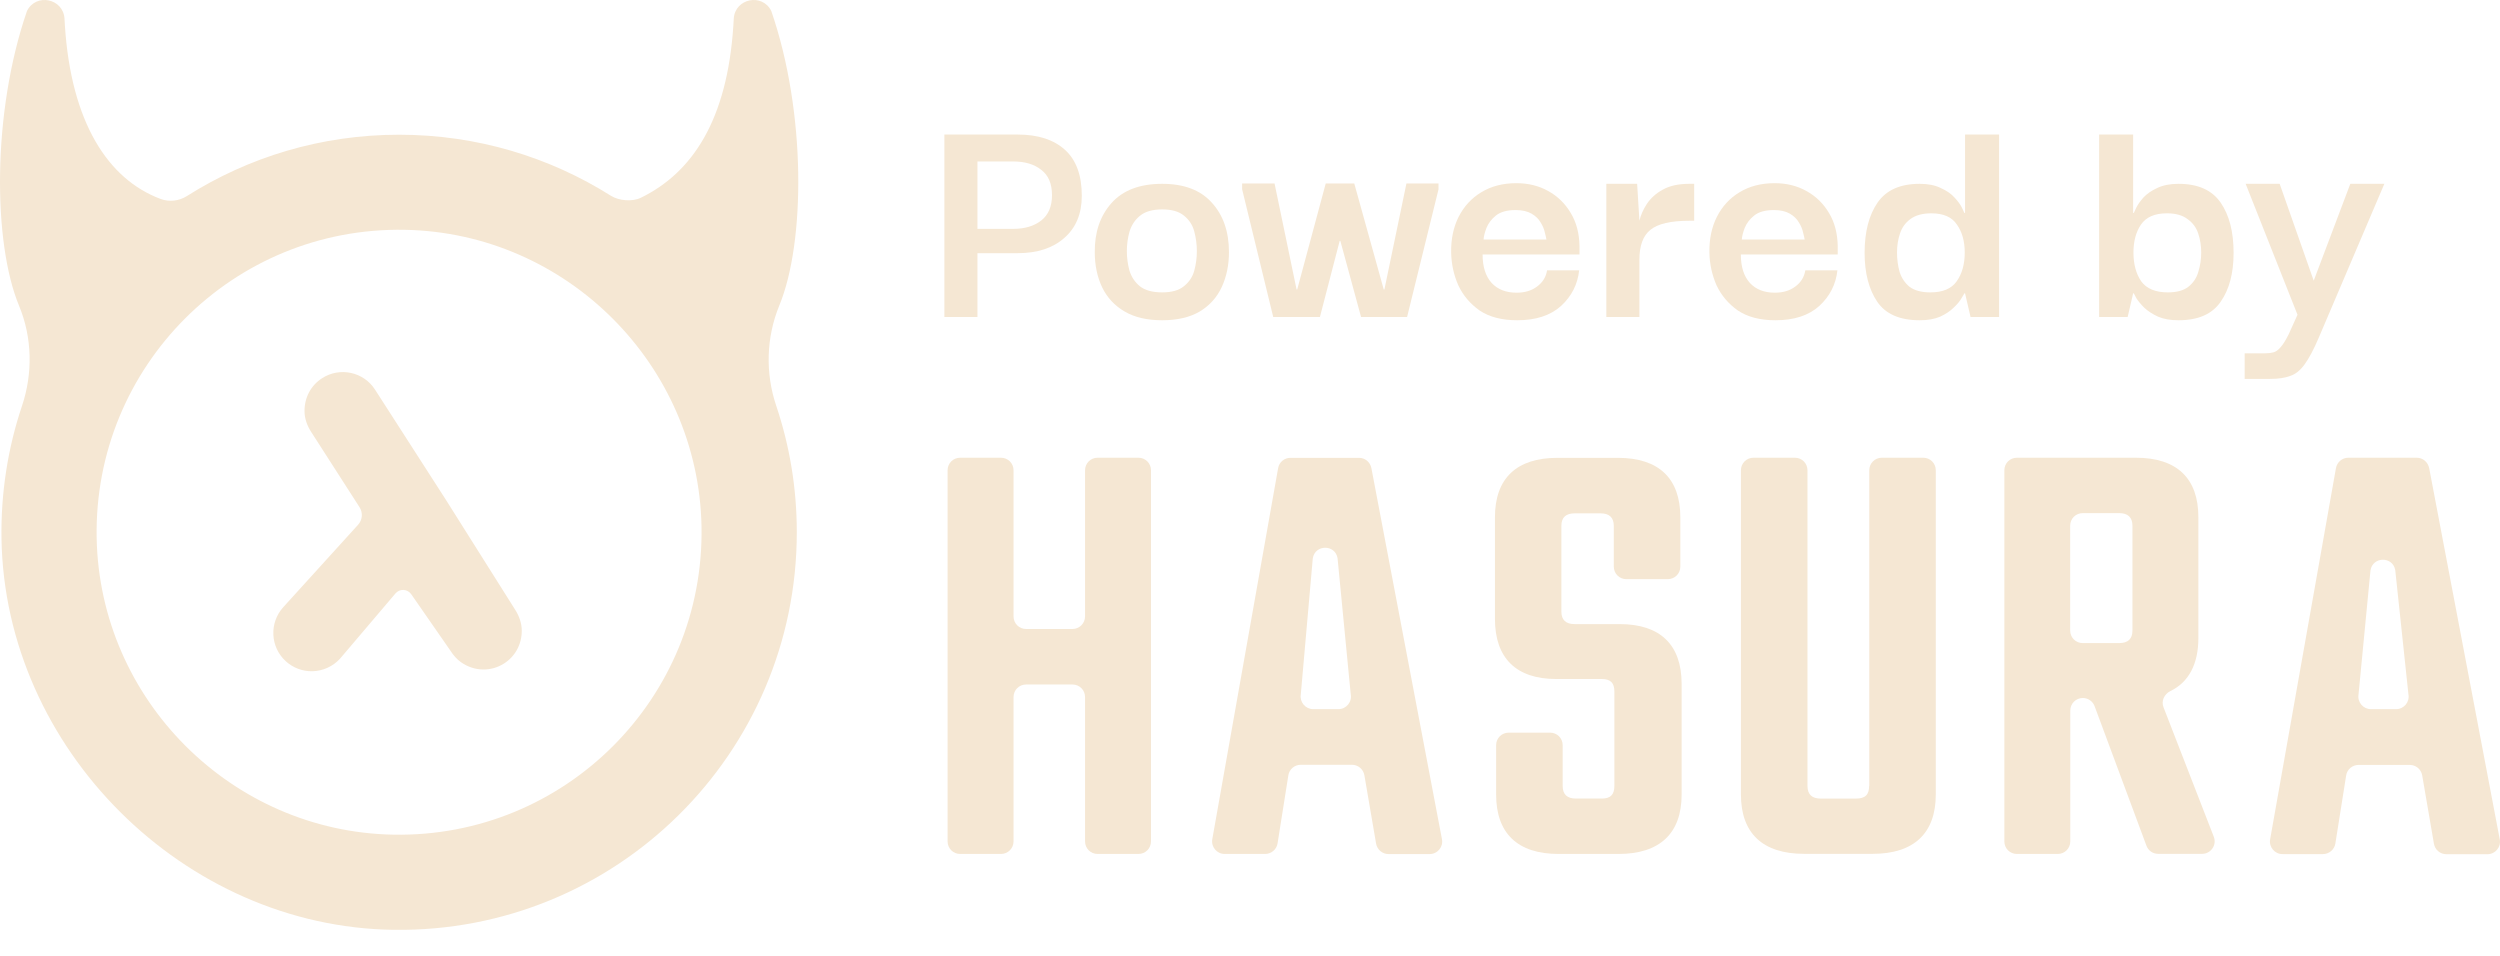
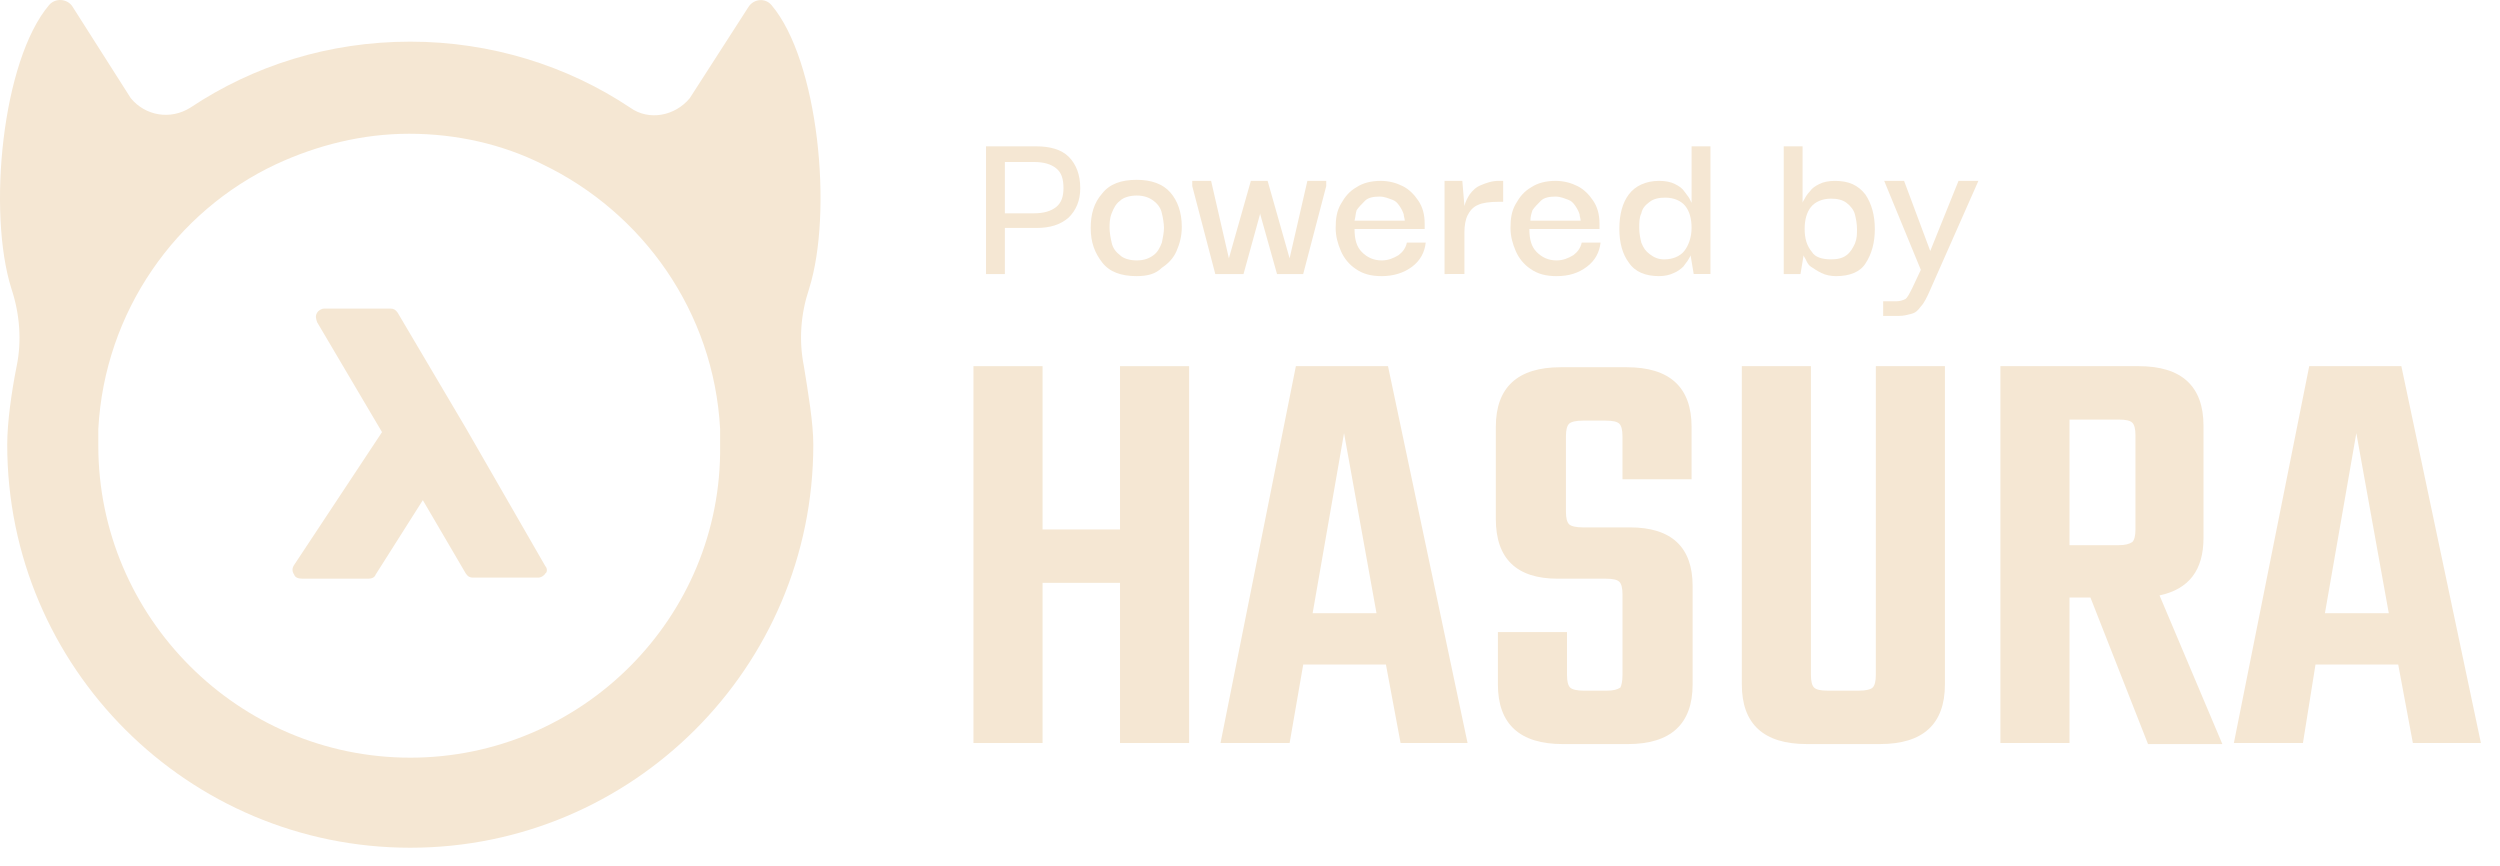
- <svg xmlns="http://www.w3.org/2000/svg" width="89" height="34" viewBox="0 0 89 34" fill="none">
-   <path d="M34.797 11.286H33.62V4.79H36.228C36.951 4.79 37.512 4.971 37.912 5.333C38.312 5.694 38.512 6.24 38.512 6.971C38.512 7.609 38.304 8.109 37.889 8.471C37.481 8.832 36.928 9.013 36.228 9.013H34.797V11.286ZM36.066 5.748H34.797V8.148H36.066C36.482 8.148 36.816 8.048 37.07 7.848C37.324 7.648 37.451 7.348 37.451 6.948C37.451 6.54 37.324 6.24 37.07 6.048C36.824 5.848 36.489 5.748 36.066 5.748Z" fill="#F5E7D3" />
-   <path d="M41.374 11.401C40.836 11.401 40.389 11.297 40.036 11.089C39.682 10.882 39.416 10.597 39.24 10.236C39.063 9.867 38.974 9.447 38.974 8.978C38.967 8.271 39.163 7.69 39.563 7.236C39.97 6.775 40.574 6.544 41.374 6.544C42.151 6.544 42.739 6.767 43.139 7.213C43.547 7.659 43.751 8.248 43.751 8.978C43.751 9.432 43.666 9.844 43.497 10.213C43.328 10.582 43.066 10.874 42.712 11.089C42.358 11.297 41.912 11.401 41.374 11.401ZM41.374 10.409C41.712 10.409 41.97 10.336 42.147 10.19C42.331 10.043 42.455 9.859 42.516 9.636C42.578 9.405 42.608 9.174 42.608 8.944C42.608 8.705 42.578 8.471 42.516 8.24C42.455 8.009 42.331 7.821 42.147 7.675C41.97 7.528 41.712 7.455 41.374 7.455C41.028 7.455 40.762 7.532 40.578 7.686C40.401 7.832 40.278 8.021 40.209 8.251C40.147 8.474 40.116 8.705 40.116 8.944C40.116 9.174 40.147 9.405 40.209 9.636C40.278 9.859 40.401 10.043 40.578 10.19C40.762 10.336 41.028 10.409 41.374 10.409Z" fill="#F5E7D3" />
-   <path d="M45.327 11.286L44.22 6.74V6.532H45.374L46.158 10.305H46.181L47.196 6.532H48.212L49.261 10.305H49.285L50.069 6.532H51.211V6.74L50.092 11.286H48.454L47.716 8.574H47.693L46.989 11.286H45.327Z" fill="#F5E7D3" />
-   <path d="M54.014 11.401C53.468 11.401 53.022 11.286 52.676 11.055C52.338 10.816 52.084 10.517 51.915 10.155C51.753 9.786 51.669 9.397 51.661 8.99C51.653 8.513 51.742 8.09 51.926 7.721C52.119 7.344 52.388 7.052 52.734 6.844C53.088 6.629 53.503 6.521 53.98 6.521C54.403 6.521 54.78 6.613 55.111 6.798C55.449 6.982 55.718 7.244 55.918 7.582C56.118 7.913 56.222 8.305 56.23 8.759C56.23 8.774 56.23 8.817 56.23 8.886C56.23 8.955 56.23 9.013 56.23 9.059L52.78 9.059C52.78 9.497 52.888 9.836 53.103 10.074C53.319 10.305 53.615 10.42 53.991 10.42C54.284 10.42 54.526 10.347 54.718 10.201C54.918 10.055 55.038 9.863 55.076 9.624L56.218 9.624C56.164 10.124 55.949 10.547 55.572 10.893C55.195 11.232 54.676 11.401 54.014 11.401ZM52.815 8.528H55.053C55.045 8.474 55.026 8.39 54.995 8.274C54.972 8.159 54.922 8.04 54.845 7.917C54.776 7.794 54.668 7.69 54.522 7.605C54.376 7.521 54.188 7.478 53.957 7.478C53.649 7.478 53.415 7.544 53.253 7.675C53.099 7.798 52.988 7.944 52.919 8.113C52.857 8.274 52.822 8.413 52.815 8.528Z" fill="#F5E7D3" />
-   <path d="M57.186 11.286V6.544H58.282L58.363 7.859C58.409 7.659 58.498 7.459 58.628 7.259C58.767 7.052 58.955 6.882 59.194 6.752C59.44 6.613 59.755 6.544 60.14 6.544H60.313V7.859H60.14C59.478 7.859 59.017 7.967 58.755 8.182C58.494 8.39 58.363 8.744 58.363 9.244V11.286H57.186Z" fill="#F5E7D3" />
-   <path d="M63.208 11.401C62.662 11.401 62.216 11.286 61.87 11.055C61.531 10.816 61.278 10.517 61.108 10.155C60.947 9.786 60.862 9.397 60.855 8.99C60.847 8.513 60.935 8.09 61.12 7.721C61.312 7.344 61.581 7.052 61.928 6.844C62.281 6.629 62.697 6.521 63.173 6.521C63.596 6.521 63.973 6.613 64.304 6.798C64.642 6.982 64.912 7.244 65.112 7.582C65.312 7.913 65.415 8.305 65.423 8.759C65.423 8.774 65.423 8.817 65.423 8.886C65.423 8.955 65.423 9.013 65.423 9.059H61.974C61.974 9.497 62.081 9.836 62.297 10.074C62.512 10.305 62.808 10.42 63.185 10.42C63.477 10.42 63.72 10.347 63.912 10.201C64.112 10.055 64.231 9.863 64.269 9.624H65.412C65.358 10.124 65.142 10.547 64.766 10.893C64.389 11.232 63.87 11.401 63.208 11.401ZM62.008 8.528H64.246C64.239 8.474 64.219 8.39 64.189 8.274C64.166 8.159 64.116 8.04 64.039 7.917C63.969 7.794 63.862 7.69 63.716 7.605C63.57 7.521 63.381 7.478 63.15 7.478C62.843 7.478 62.608 7.544 62.447 7.675C62.293 7.798 62.181 7.944 62.112 8.113C62.05 8.274 62.016 8.413 62.008 8.528Z" fill="#F5E7D3" />
-   <path d="M68.341 11.401C67.633 11.401 67.13 11.182 66.83 10.743C66.53 10.297 66.38 9.717 66.38 9.001C66.38 8.255 66.534 7.659 66.841 7.213C67.149 6.767 67.649 6.544 68.341 6.544C68.641 6.544 68.891 6.594 69.091 6.694C69.299 6.786 69.46 6.898 69.576 7.028C69.699 7.159 69.787 7.278 69.841 7.386C69.895 7.494 69.925 7.559 69.933 7.582H69.956V4.79H71.168V11.286H70.152L69.956 10.443H69.933C69.925 10.459 69.891 10.517 69.829 10.617C69.775 10.716 69.683 10.828 69.552 10.951C69.429 11.074 69.268 11.182 69.068 11.274C68.868 11.359 68.626 11.401 68.341 11.401ZM68.722 10.409C69.16 10.409 69.472 10.278 69.656 10.017C69.849 9.747 69.945 9.405 69.945 8.99C69.945 8.59 69.852 8.259 69.668 7.998C69.491 7.728 69.187 7.594 68.756 7.594C68.441 7.594 68.191 7.663 68.007 7.801C67.83 7.932 67.707 8.105 67.637 8.321C67.568 8.528 67.534 8.751 67.534 8.99C67.534 9.228 67.564 9.459 67.626 9.682C67.695 9.897 67.814 10.074 67.983 10.213C68.16 10.343 68.406 10.409 68.722 10.409Z" fill="#F5E7D3" />
-   <path d="M77.555 11.401C77.271 11.401 77.028 11.359 76.828 11.274C76.628 11.182 76.463 11.074 76.332 10.951C76.209 10.828 76.117 10.716 76.055 10.617C76.001 10.517 75.971 10.459 75.963 10.443H75.94L75.744 11.286H74.729V4.79H75.94V7.582H75.963C75.971 7.559 76.001 7.494 76.055 7.386C76.109 7.278 76.194 7.159 76.309 7.028C76.432 6.898 76.594 6.786 76.794 6.694C77.001 6.594 77.255 6.544 77.555 6.544C78.247 6.544 78.747 6.767 79.055 7.213C79.363 7.659 79.516 8.255 79.516 9.001C79.516 9.724 79.363 10.305 79.055 10.743C78.755 11.182 78.255 11.401 77.555 11.401ZM77.174 10.409C77.49 10.409 77.732 10.343 77.901 10.213C78.078 10.074 78.197 9.897 78.259 9.682C78.328 9.459 78.363 9.228 78.363 8.99C78.363 8.751 78.328 8.528 78.259 8.321C78.19 8.105 78.063 7.932 77.878 7.801C77.701 7.663 77.455 7.594 77.14 7.594C76.709 7.594 76.401 7.728 76.217 7.998C76.04 8.259 75.951 8.59 75.951 8.99C75.951 9.405 76.044 9.747 76.228 10.017C76.421 10.278 76.736 10.409 77.174 10.409Z" fill="#F5E7D3" />
-   <path d="M79.91 13.489V12.578H80.637C80.753 12.578 80.853 12.566 80.937 12.543C81.022 12.52 81.106 12.459 81.191 12.359C81.276 12.266 81.372 12.112 81.479 11.897L81.791 11.205L79.945 6.544H81.156L82.368 9.993L83.671 6.544H84.883L82.552 12.012C82.368 12.443 82.198 12.762 82.045 12.97C81.891 13.185 81.718 13.324 81.525 13.385C81.341 13.455 81.103 13.489 80.81 13.489H79.91Z" fill="#F5E7D3" />
-   <path d="M38.18 22.392H36.529C36.28 22.392 36.082 22.193 36.082 21.944V16.742C36.082 16.493 35.883 16.295 35.634 16.295H34.182C33.933 16.295 33.734 16.493 33.734 16.742V29.954C33.734 30.203 33.933 30.401 34.182 30.401H35.634C35.883 30.401 36.082 30.203 36.082 29.954V24.816C36.082 24.566 36.28 24.368 36.529 24.368H38.18C38.429 24.368 38.628 24.566 38.628 24.816V29.954C38.628 30.203 38.826 30.401 39.075 30.401H40.528C40.777 30.401 40.975 30.203 40.975 29.954V16.742C40.975 16.493 40.777 16.295 40.528 16.295H39.075C38.826 16.295 38.628 16.493 38.628 16.742V21.944C38.628 22.193 38.425 22.392 38.18 22.392Z" fill="#F5E7D3" />
-   <path d="M45.502 16.662L43.158 29.873C43.108 30.148 43.319 30.401 43.598 30.401H45.038C45.257 30.401 45.447 30.241 45.481 30.026L45.865 27.602C45.899 27.382 46.089 27.226 46.308 27.226H48.128C48.348 27.226 48.533 27.382 48.572 27.598L48.989 30.034C49.028 30.249 49.213 30.405 49.433 30.405H50.894C51.177 30.405 51.388 30.148 51.333 29.873L48.821 16.662C48.778 16.451 48.597 16.299 48.382 16.299H45.945C45.726 16.295 45.54 16.451 45.502 16.662ZM47.647 25.246H46.752C46.477 25.246 46.266 25.001 46.308 24.727L46.735 19.879C46.815 19.377 47.533 19.373 47.617 19.871L48.086 24.718C48.137 24.993 47.925 25.246 47.647 25.246Z" fill="#F5E7D3" />
-   <path d="M57.658 22.218H56.058C55.749 22.218 55.585 22.075 55.585 21.771V18.722C55.585 18.418 55.749 18.275 56.058 18.275H56.978C57.286 18.275 57.451 18.418 57.451 18.722V20.171C57.451 20.42 57.649 20.618 57.898 20.618H59.372C59.621 20.618 59.82 20.42 59.82 20.171V18.414C59.82 17.029 59.051 16.299 57.594 16.299H55.445C53.989 16.299 53.22 17.029 53.22 18.414V22.033C53.22 23.43 53.976 24.173 55.403 24.173H57.025C57.333 24.173 57.472 24.308 57.472 24.621V27.978C57.472 28.29 57.333 28.429 57.025 28.429H56.104C55.796 28.429 55.631 28.286 55.631 27.978V26.529C55.631 26.28 55.433 26.082 55.184 26.082H53.71C53.461 26.082 53.262 26.28 53.262 26.529V28.286C53.262 29.671 54.031 30.401 55.488 30.401H57.616C59.085 30.401 59.866 29.671 59.866 28.286V24.338C59.862 22.949 59.102 22.218 57.658 22.218Z" fill="#F5E7D3" />
-   <path d="M66.541 27.978C66.541 28.29 66.406 28.43 66.068 28.43H64.819C64.51 28.43 64.346 28.286 64.346 27.978V16.742C64.346 16.493 64.147 16.295 63.898 16.295H62.425C62.175 16.295 61.977 16.493 61.977 16.742V28.282C61.977 29.667 62.754 30.397 64.228 30.397H66.664C68.133 30.397 68.914 29.667 68.914 28.282V16.742C68.914 16.493 68.716 16.295 68.467 16.295H66.993C66.744 16.295 66.546 16.493 66.546 16.742V27.978H66.541Z" fill="#F5E7D3" />
-   <path d="M78.262 22.713V18.41C78.262 17.025 77.494 16.295 76.037 16.295H71.802C71.553 16.295 71.355 16.493 71.355 16.742V29.954C71.355 30.203 71.553 30.401 71.802 30.401H73.255C73.504 30.401 73.702 30.203 73.702 29.954V25.297C73.702 25.048 73.901 24.849 74.15 24.849C74.336 24.849 74.505 24.968 74.568 25.141L76.413 30.106C76.476 30.283 76.645 30.397 76.831 30.397H78.393C78.71 30.397 78.925 30.081 78.811 29.789L77.021 25.179C76.932 24.955 77.046 24.714 77.262 24.604C77.92 24.288 78.262 23.642 78.262 22.713ZM75.915 18.718V22.447C75.915 22.751 75.75 22.894 75.442 22.894H74.146C73.897 22.894 73.698 22.696 73.698 22.447V18.714C73.698 18.465 73.897 18.267 74.146 18.267H75.442C75.75 18.267 75.915 18.415 75.915 18.718Z" fill="#F5E7D3" />
-   <path d="M86.036 16.295H83.599C83.384 16.295 83.198 16.451 83.16 16.666L80.817 29.878C80.766 30.152 80.977 30.406 81.256 30.406H82.696C82.915 30.406 83.105 30.245 83.139 30.03L83.523 27.606C83.557 27.387 83.747 27.231 83.967 27.231H85.787C86.006 27.231 86.192 27.387 86.23 27.602L86.648 30.038C86.686 30.254 86.872 30.41 87.091 30.41H88.552C88.835 30.41 89.046 30.152 88.991 29.878L86.479 16.666C86.433 16.447 86.251 16.295 86.036 16.295ZM85.301 25.246H84.406C84.131 25.246 83.92 25.001 83.963 24.727L84.389 20.306C84.469 19.804 85.187 19.799 85.271 20.298L85.74 24.718C85.791 24.993 85.58 25.246 85.301 25.246Z" fill="#F5E7D3" />
-   <path d="M27.742 10.879C28.676 8.618 28.7 3.986 27.457 0.39C27.137 -0.254 26.168 -0.057 26.122 0.662L26.108 0.901C25.89 4.279 24.646 6.145 22.815 7.04C22.516 7.188 22.033 7.149 21.748 6.969C19.564 5.592 16.979 4.796 14.207 4.796C11.428 4.796 8.84 5.596 6.653 6.98C6.375 7.156 6.026 7.198 5.716 7.082C3.842 6.381 2.532 4.353 2.31 0.905L2.296 0.662C2.25 -0.057 1.282 -0.254 0.961 0.39C-0.282 3.993 -0.257 8.632 0.68 10.889C1.148 12.02 1.173 13.291 0.782 14.454C0.285 15.933 0.028 17.525 0.053 19.177C0.172 26.65 6.544 33.004 14.017 33.102C21.924 33.208 28.366 26.83 28.366 18.948C28.366 17.373 28.109 15.859 27.633 14.443C27.242 13.284 27.277 12.013 27.742 10.879ZM14.003 29.714C8.245 29.609 3.55 24.91 3.441 19.152C3.328 13.045 8.301 8.068 14.412 8.181C20.17 8.287 24.865 12.985 24.974 18.743C25.087 24.851 20.114 29.827 14.003 29.714Z" fill="#F5E7D3" />
-   <path d="M15.873 17.792L13.352 13.872C12.947 13.238 12.098 13.055 11.467 13.464C11.073 13.717 10.837 14.147 10.841 14.64C10.841 14.901 10.936 15.158 11.077 15.376L12.799 18.056C12.926 18.254 12.905 18.511 12.746 18.683L10.083 21.617C9.58 22.174 9.618 23.037 10.178 23.544C10.436 23.776 10.77 23.903 11.119 23.896C11.492 23.889 11.851 23.727 12.105 23.449L14.077 21.128C14.229 20.948 14.507 20.962 14.641 21.156L16.039 23.17C16.138 23.325 16.261 23.47 16.412 23.575C16.895 23.917 17.49 23.907 17.937 23.625C18.335 23.375 18.575 22.945 18.575 22.455C18.575 22.195 18.487 21.938 18.346 21.716L15.873 17.792Z" fill="#F5E7D3" />
+ <svg xmlns="http://www.w3.org/2000/svg" fill="none" height="45" viewBox="0 0 130 45" width="130">
+   <g fill="#f5e7d3">
+     <path d="m42.074 15.012c1.252-3.974.49-11.867-1.96-14.752-.327-.381-.925-.327-1.198.109l-3.048 4.736c-.762.925-2.123 1.198-3.103.49-3.266-2.177-7.24-3.429-11.431-3.429-4.246 0-8.165 1.252-11.431 3.429-1.034.653-2.341.435-3.103-.49l-3.048-4.79c-.272-.381-.871-.435-1.198-.054-2.45 2.885-3.212 10.778-1.96 14.752.435 1.306.544 2.722.272 4.028-.272 1.361-.49 2.939-.49 4.083 0 11.595 9.417 20.958 20.958 20.958s20.958-9.363 20.958-20.958c0-1.143-.272-2.722-.49-4.083-.272-1.361-.163-2.722.272-4.028zm-20.74 24.387c-8.927 0-16.222-7.294-16.222-16.222 0-.272 0-.599 0-.871.327-6.097 4.028-11.323 9.254-13.772 2.123-.98 4.464-1.579 6.913-1.579s4.845.544 6.913 1.579c5.226 2.504 8.927 7.675 9.254 13.772v.871c.109 8.927-7.186 16.222-16.113 16.222z" />
+     <path d="m28.356 29.438-4.137-7.186-3.538-5.988c-.109-.163-.218-.218-.381-.218h-3.429c-.163 0-.327.109-.381.218-.109.163-.054.327 0 .49l3.375 5.716-4.573 6.913c-.109.163-.109.327 0 .49.054.163.218.218.435.218h3.429c.163 0 .327-.054.381-.218l2.45-3.865 2.232 3.811c.109.163.218.218.381.218h3.375c.163 0 .327-.109.381-.218.109-.054.109-.272 0-.381z" />
+     <path d="m52.253 14.25h-.98v-6.641h2.613c.708 0 1.306.163 1.688.544.381.381.599.925.599 1.633 0 .653-.218 1.143-.599 1.524-.435.381-.98.544-1.688.544h-1.633zm1.524-5.825h-1.524v2.667h1.524c.49 0 .871-.109 1.143-.327.272-.218.381-.544.381-.98 0-.49-.109-.817-.381-1.034-.272-.218-.653-.327-1.143-.327z" />
+     <path d="m59.112 14.359c-.817 0-1.415-.218-1.796-.708-.381-.49-.599-1.034-.599-1.796 0-.708.163-1.306.599-1.796.381-.49.98-.708 1.796-.708.762 0 1.361.218 1.742.653.381.435.599 1.034.599 1.796 0 .49-.109.871-.272 1.252-.163.381-.435.653-.762.871-.327.327-.762.435-1.306.435zm0-.817c.381 0 .653-.109.871-.272.218-.163.327-.381.435-.653.054-.272.109-.544.109-.762 0-.218-.054-.544-.109-.762-.054-.272-.218-.49-.435-.653-.218-.163-.49-.272-.871-.272-.381 0-.708.109-.871.272-.218.163-.327.381-.435.653-.109.272-.109.544-.109.762 0 .218.054.544.109.762.054.272.218.49.435.653.163.163.49.272.871.272z" />
+     <path d="m63.195 14.25-1.198-4.573v-.272h.98l.925 4.028 1.143-4.028h.871l1.143 4.028.925-4.028h.98v.272l-1.198 4.573h-1.361l-.871-3.103v-.054l-.871 3.157z" />
+     <path d="m71.85 14.359c-.544 0-.98-.109-1.361-.381-.327-.218-.599-.544-.762-.925-.163-.381-.272-.762-.272-1.198 0-.49.054-.871.272-1.252.218-.381.435-.653.817-.871.327-.218.762-.327 1.252-.327.435 0 .817.109 1.143.272.327.163.599.435.817.762.218.327.327.708.327 1.198v.272h-3.647c0 .544.109.925.381 1.198.272.272.599.435 1.034.435.327 0 .599-.109.871-.272.218-.163.381-.381.435-.653h.98c-.054.49-.272.925-.708 1.252-.435.327-.98.49-1.579.49zm-1.415-2.885h2.613c0-.109-.054-.218-.054-.327-.054-.163-.109-.272-.218-.435-.109-.163-.218-.272-.381-.327-.163-.054-.381-.163-.653-.163-.327 0-.599.054-.762.218s-.327.327-.435.49c-.054.163-.054.327-.109.544z" />
+     <path d="m75.116 14.25v-4.845h.925l.109 1.306c.054-.218.163-.435.272-.599.163-.218.327-.381.599-.49.272-.109.544-.218.925-.218h.218v1.089h-.218c-.49 0-.871.054-1.089.163-.272.109-.435.327-.544.544s-.163.544-.163.871v2.177z" />
+     <path d="m80.941 14.359c-.544 0-.98-.109-1.361-.381-.327-.218-.599-.544-.762-.925-.163-.381-.272-.762-.272-1.198 0-.49.054-.871.272-1.252.218-.381.435-.653.817-.871.327-.218.762-.327 1.252-.327.435 0 .817.109 1.143.272.327.163.599.435.817.762.218.327.327.708.327 1.198v.272h-3.647c0 .544.109.925.381 1.198.272.272.599.435 1.034.435.327 0 .599-.109.871-.272.218-.163.381-.381.435-.653h.98c-.054.49-.272.925-.708 1.252-.435.327-.925.49-1.579.49zm-1.361-2.885h2.613c0-.109-.054-.218-.054-.327-.054-.163-.109-.272-.218-.435-.109-.163-.218-.272-.381-.327-.163-.054-.381-.163-.653-.163-.327 0-.599.054-.762.218s-.327.327-.435.49c-.054.163-.109.327-.109.544z" />
+     <path d="m86.275 14.359c-.708 0-1.252-.218-1.579-.708-.327-.435-.49-1.034-.49-1.742 0-.762.163-1.361.49-1.796.327-.436.871-.708 1.579-.708.327 0 .599.054.817.163.218.109.381.218.49.381.109.163.218.272.272.381.054.109.109.218.109.218v-2.94h.98v6.641h-.871l-.163-.98c0 .054-.054.109-.109.218-.054.109-.163.218-.272.381-.109.109-.327.272-.49.327-.218.109-.49.163-.762.163zm.272-.871c.435 0 .817-.163 1.034-.435.218-.272.381-.708.381-1.198s-.109-.871-.327-1.143c-.218-.272-.599-.435-1.034-.435-.327 0-.599.054-.817.218-.218.163-.381.327-.435.599-.109.218-.109.49-.109.762s.054.544.109.762c.109.272.218.435.435.599.218.163.435.272.762.272z" />
+     <path d="m95.475 14.359c-.272 0-.544-.054-.762-.163-.218-.109-.381-.218-.544-.327-.163-.109-.218-.272-.272-.381-.054-.109-.109-.163-.109-.218l-.163.98h-.871v-6.641h.98v2.94c0-.054.054-.109.109-.218.054-.109.163-.272.272-.381.109-.163.272-.272.49-.381.218-.109.49-.163.817-.163.708 0 1.198.218 1.579.708.327.49.49 1.089.49 1.796 0 .708-.163 1.306-.49 1.796-.272.435-.817.653-1.524.653zm-.272-.871c.327 0 .599-.054.817-.218s.327-.381.435-.599c.109-.272.109-.49.109-.762 0-.272-.054-.544-.109-.762-.054-.218-.218-.435-.435-.599s-.49-.218-.817-.218c-.435 0-.817.163-1.034.435s-.327.653-.327 1.143c0 .49.109.871.381 1.198.163.272.544.381.98.381z" />
+     <path d="m97.924 16.427v-.762h.708c.163 0 .327-.054.435-.109.109-.054.218-.272.381-.599l.435-.925-1.905-4.627h1.034l1.361 3.647 1.47-3.647h1.034l-2.504 5.661c-.163.381-.327.708-.49.871-.163.218-.272.327-.49.381-.218.054-.381.109-.653.109z" />
+     <path d="m58.241 19.04h3.593v19.597h-3.593v-8.329h-4.028v8.329h-3.593v-19.597h3.593v8.492h4.028z" />
+     <path d="m72.83 38.637-.762-4.083h-4.3l-.708 4.083h-3.593l3.919-19.597h4.79l4.137 19.597zm-4.573-6.75h3.321l-1.688-9.363z" />
+     <path d="m84.37 35.099v-4.191c0-.327-.054-.544-.163-.653-.109-.109-.327-.163-.708-.163h-2.504c-2.123 0-3.212-1.034-3.212-3.103v-4.79c0-2.068 1.143-3.103 3.375-3.103h3.429c2.232 0 3.375 1.034 3.375 3.103v2.722h-3.593v-2.232c0-.327-.054-.544-.163-.653s-.327-.163-.708-.163h-1.198c-.327 0-.599.054-.708.163s-.163.327-.163.653v3.919c0 .327.054.544.163.653s.381.163.708.163h2.45c2.178 0 3.266 1.034 3.266 3.048v5.117c0 2.069-1.143 3.103-3.375 3.103h-3.375c-2.232 0-3.375-1.034-3.375-3.103v-2.722h3.593v2.232c0 .327.054.544.163.653.109.109.381.163.708.163h1.198c.327 0 .544-.054.708-.163.054-.109.109-.327.109-.653z" />
+     <path d="m97.544 19.04h3.592v16.548c0 2.069-1.143 3.103-3.375 3.103h-3.811c-2.232 0-3.375-1.034-3.375-3.103v-16.548h3.593v16.058c0 .327.054.544.163.653.109.109.327.163.708.163h1.633c.327 0 .599-.054.708-.163.109-.109.163-.327.163-.653z" />
+     <path d="m107.614 31.016v7.621h-3.593v-19.597h7.186c2.232 0 3.375 1.034 3.375 3.103v5.825c0 1.688-.762 2.667-2.286 2.994l3.266 7.73h-3.865l-2.994-7.621h-1.089zm0-9.254v6.587h2.559c.326 0 .544-.054.707-.163.109-.109.164-.327.164-.653v-4.899c0-.327-.055-.544-.164-.653-.109-.109-.326-.163-.707-.163h-2.559z" />
+     <path d="m125.469 38.637-.762-4.083h-4.301l-.653 4.083h-3.592l3.919-19.597h4.79l4.137 19.597zm-4.573-6.75h3.321l-1.688-9.363z" />
+   </g>
</svg>
